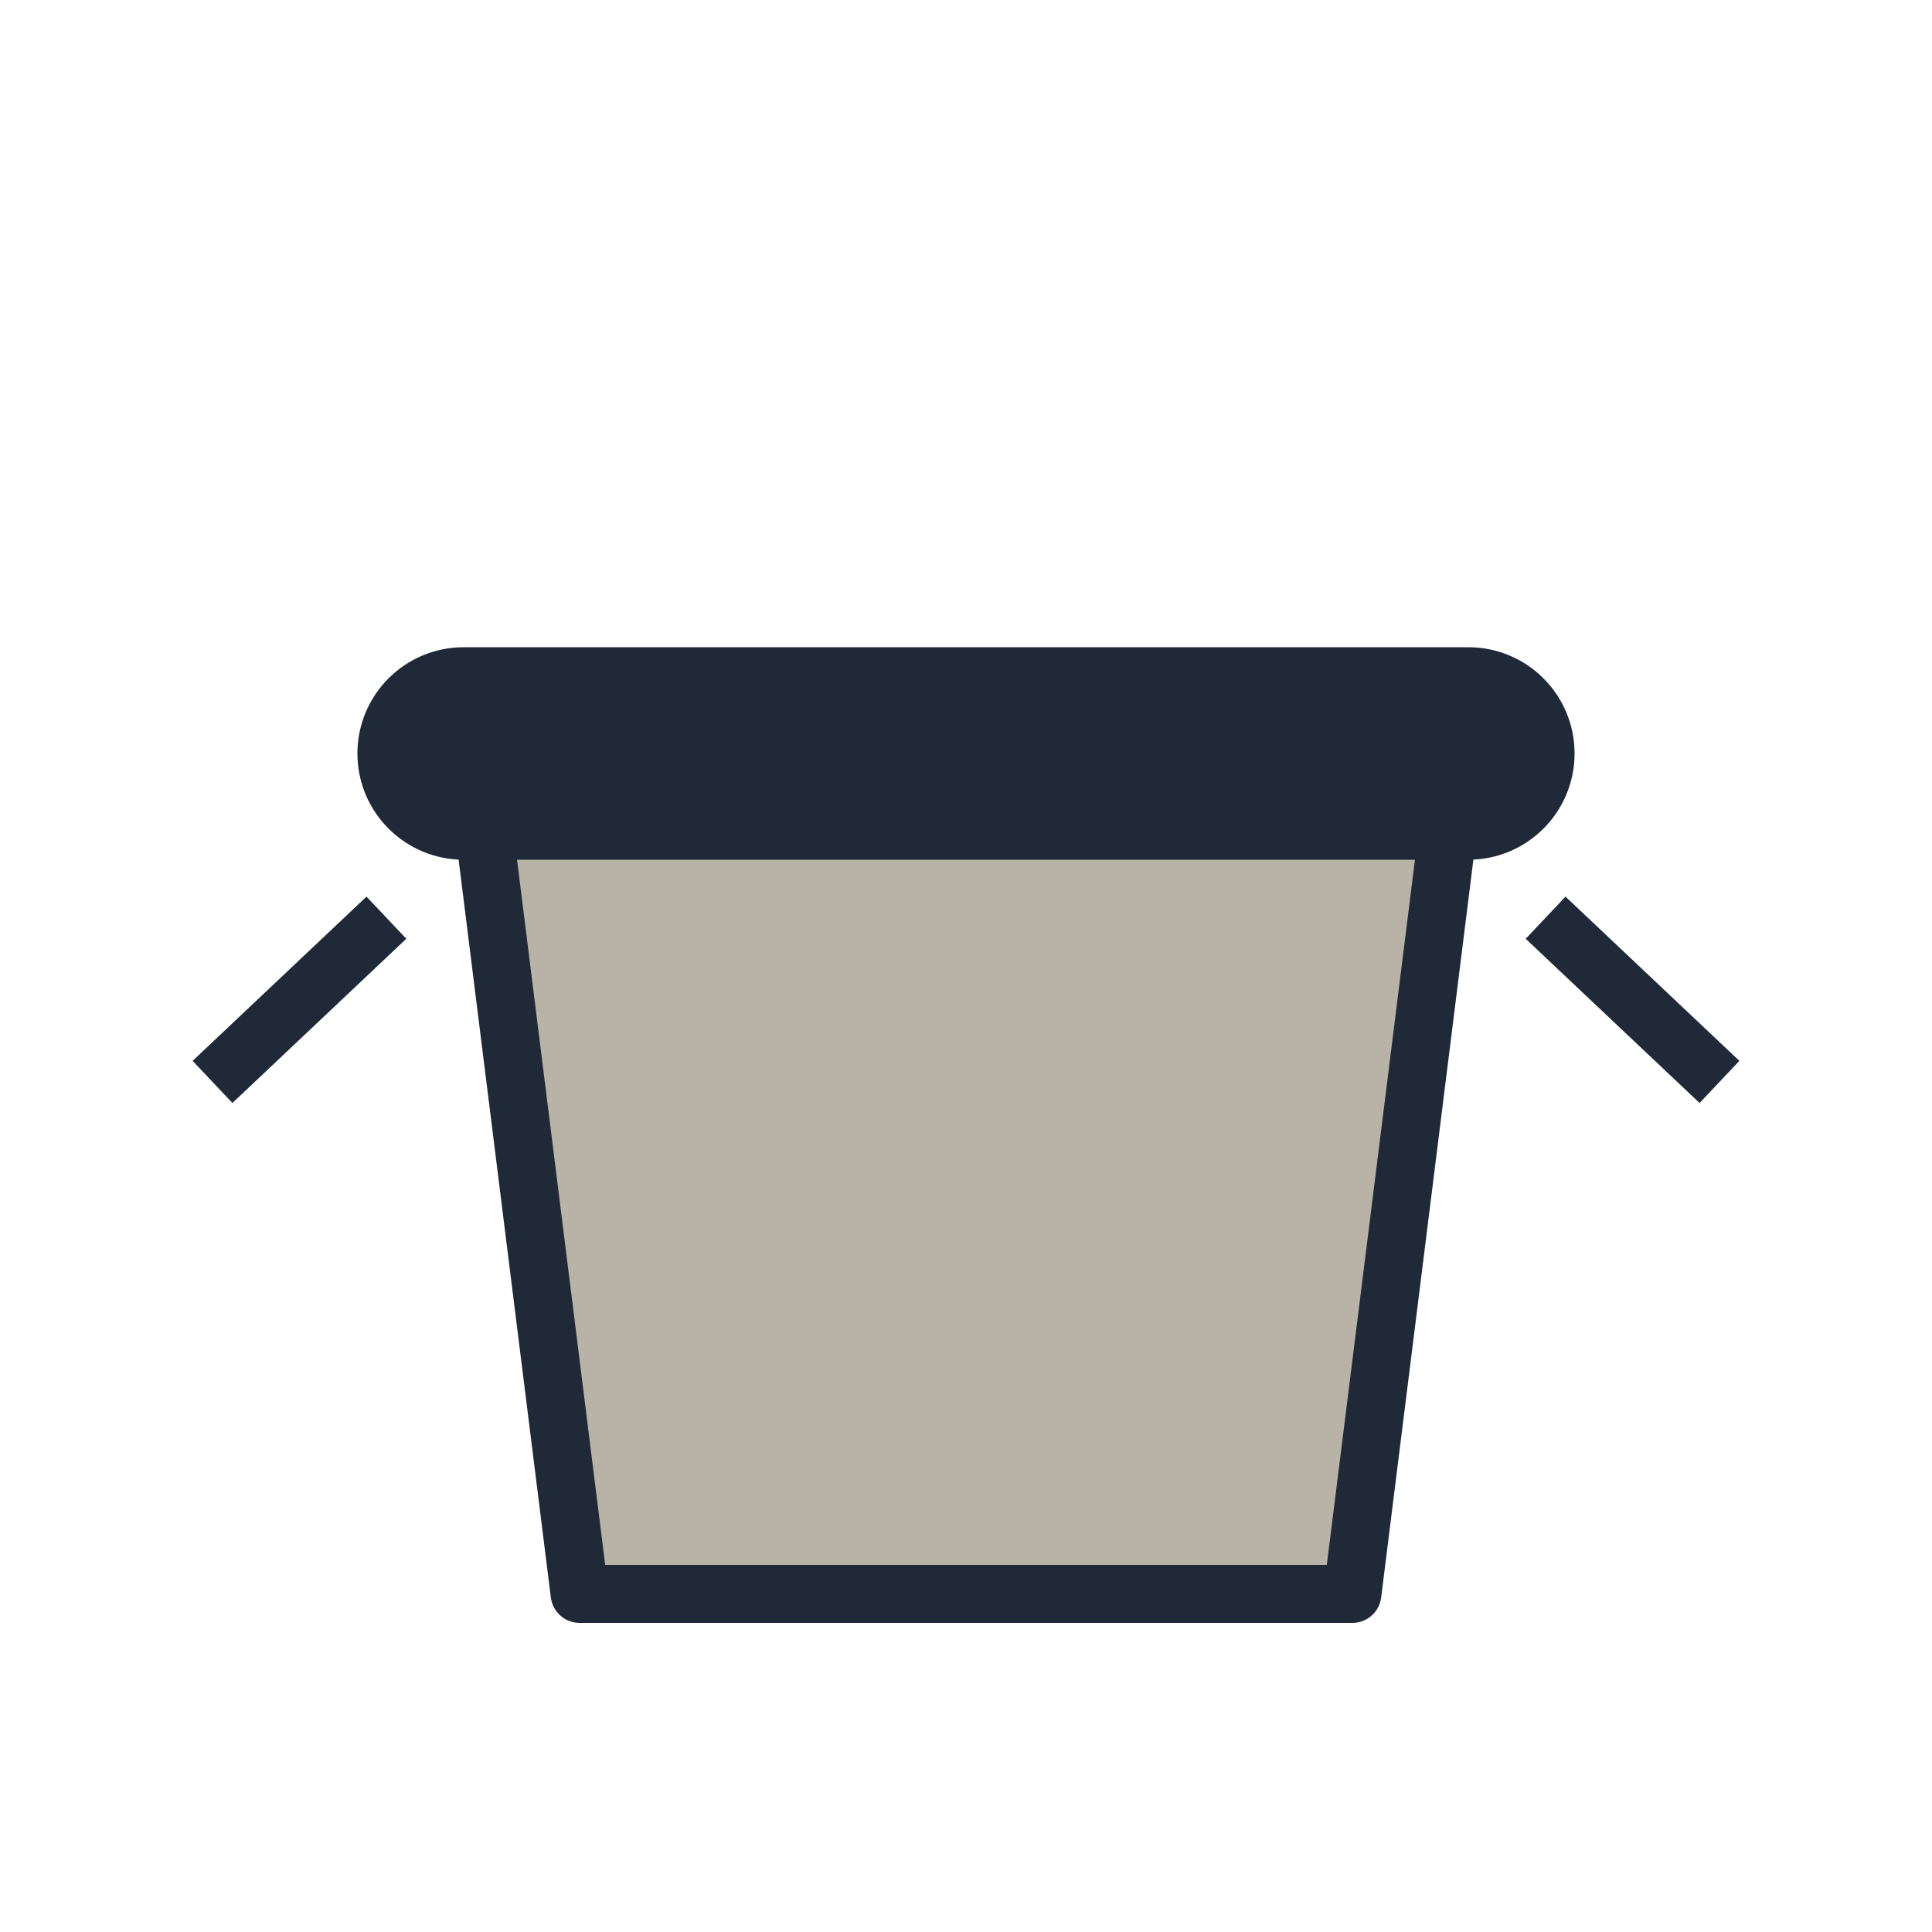
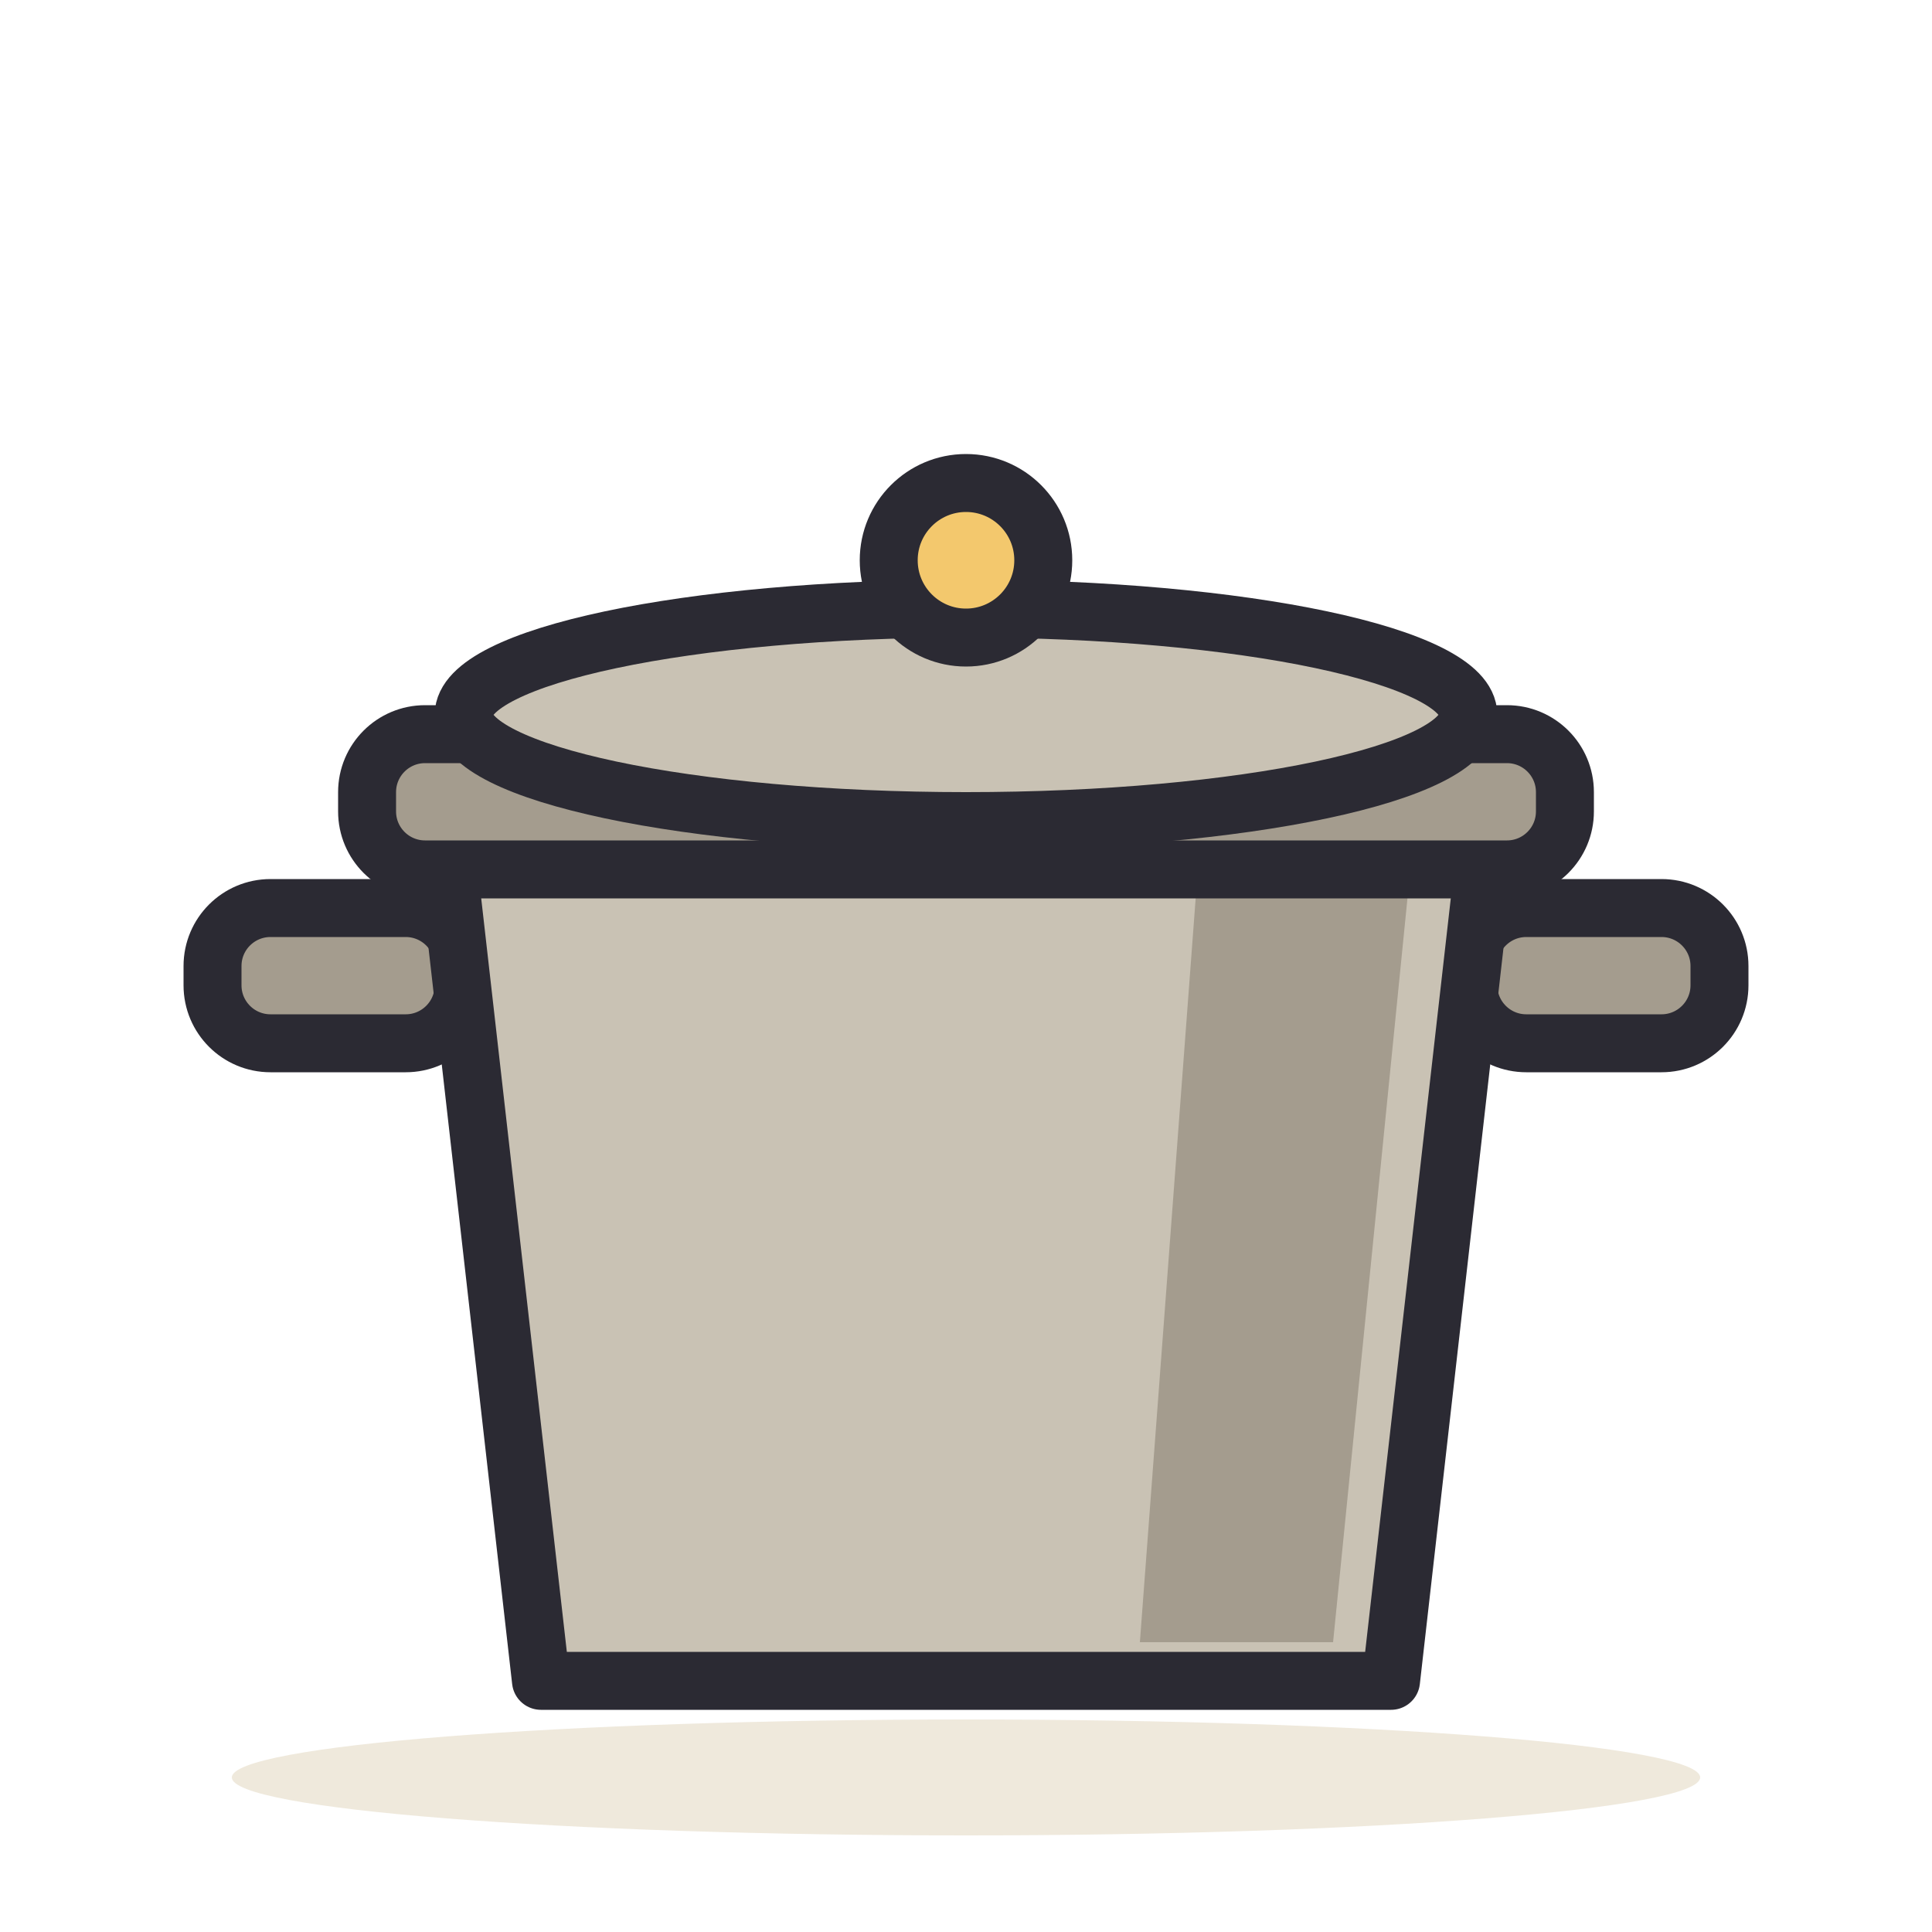
<svg xmlns="http://www.w3.org/2000/svg" viewBox="0 0 200 200" width="200" height="200" role="img" fill="none">
-   <g stroke="#1f2937" stroke-width="6" stroke-linejoin="round">
-     <path d="M50 85 h100 l-10 80 h-80 z" fill="#b9b2a6" />
-     <rect x="40" y="70" width="120" height="16" rx="8" fill="#1f2937" />
-     <line x1="40" y1="95" x2="22" y2="112" />
-     <line x1="160" y1="95" x2="178" y2="112" />
-   </g>
+   <ellipse cx="100" cy="184" rx="76" ry="6" fill="#efe9dc" />
+   <rect x="22" y="94" width="26" height="14" rx="6" fill="#a49c8e" stroke="#2b2a33" stroke-width="6" stroke-linejoin="round" stroke-linecap="round" />
+   <rect x="152" y="94" width="26" height="14" rx="6" fill="#a49c8e" stroke="#2b2a33" stroke-width="6" stroke-linejoin="round" stroke-linecap="round" />
+   <path d="M46 86 h108 l-10 88 h-88 z" fill="#c9c2b4" stroke="#2b2a33" stroke-width="6" stroke-linejoin="round" stroke-linecap="round" />
+   <path d="M124 90 h22 l-8 80 h-20 z" fill="#a49c8e" />
+   <rect x="38" y="76" width="124" height="14" rx="6" fill="#a49c8e" stroke="#2b2a33" stroke-width="6" stroke-linejoin="round" stroke-linecap="round" />
+   <ellipse cx="100" cy="74" rx="52" ry="11" fill="#c9c2b4" stroke="#2b2a33" stroke-width="6" stroke-linejoin="round" stroke-linecap="round" />
+   <circle cx="100" cy="58" r="8" fill="#f3c86d" stroke="#2b2a33" stroke-width="6" stroke-linejoin="round" stroke-linecap="round" />
</svg>
